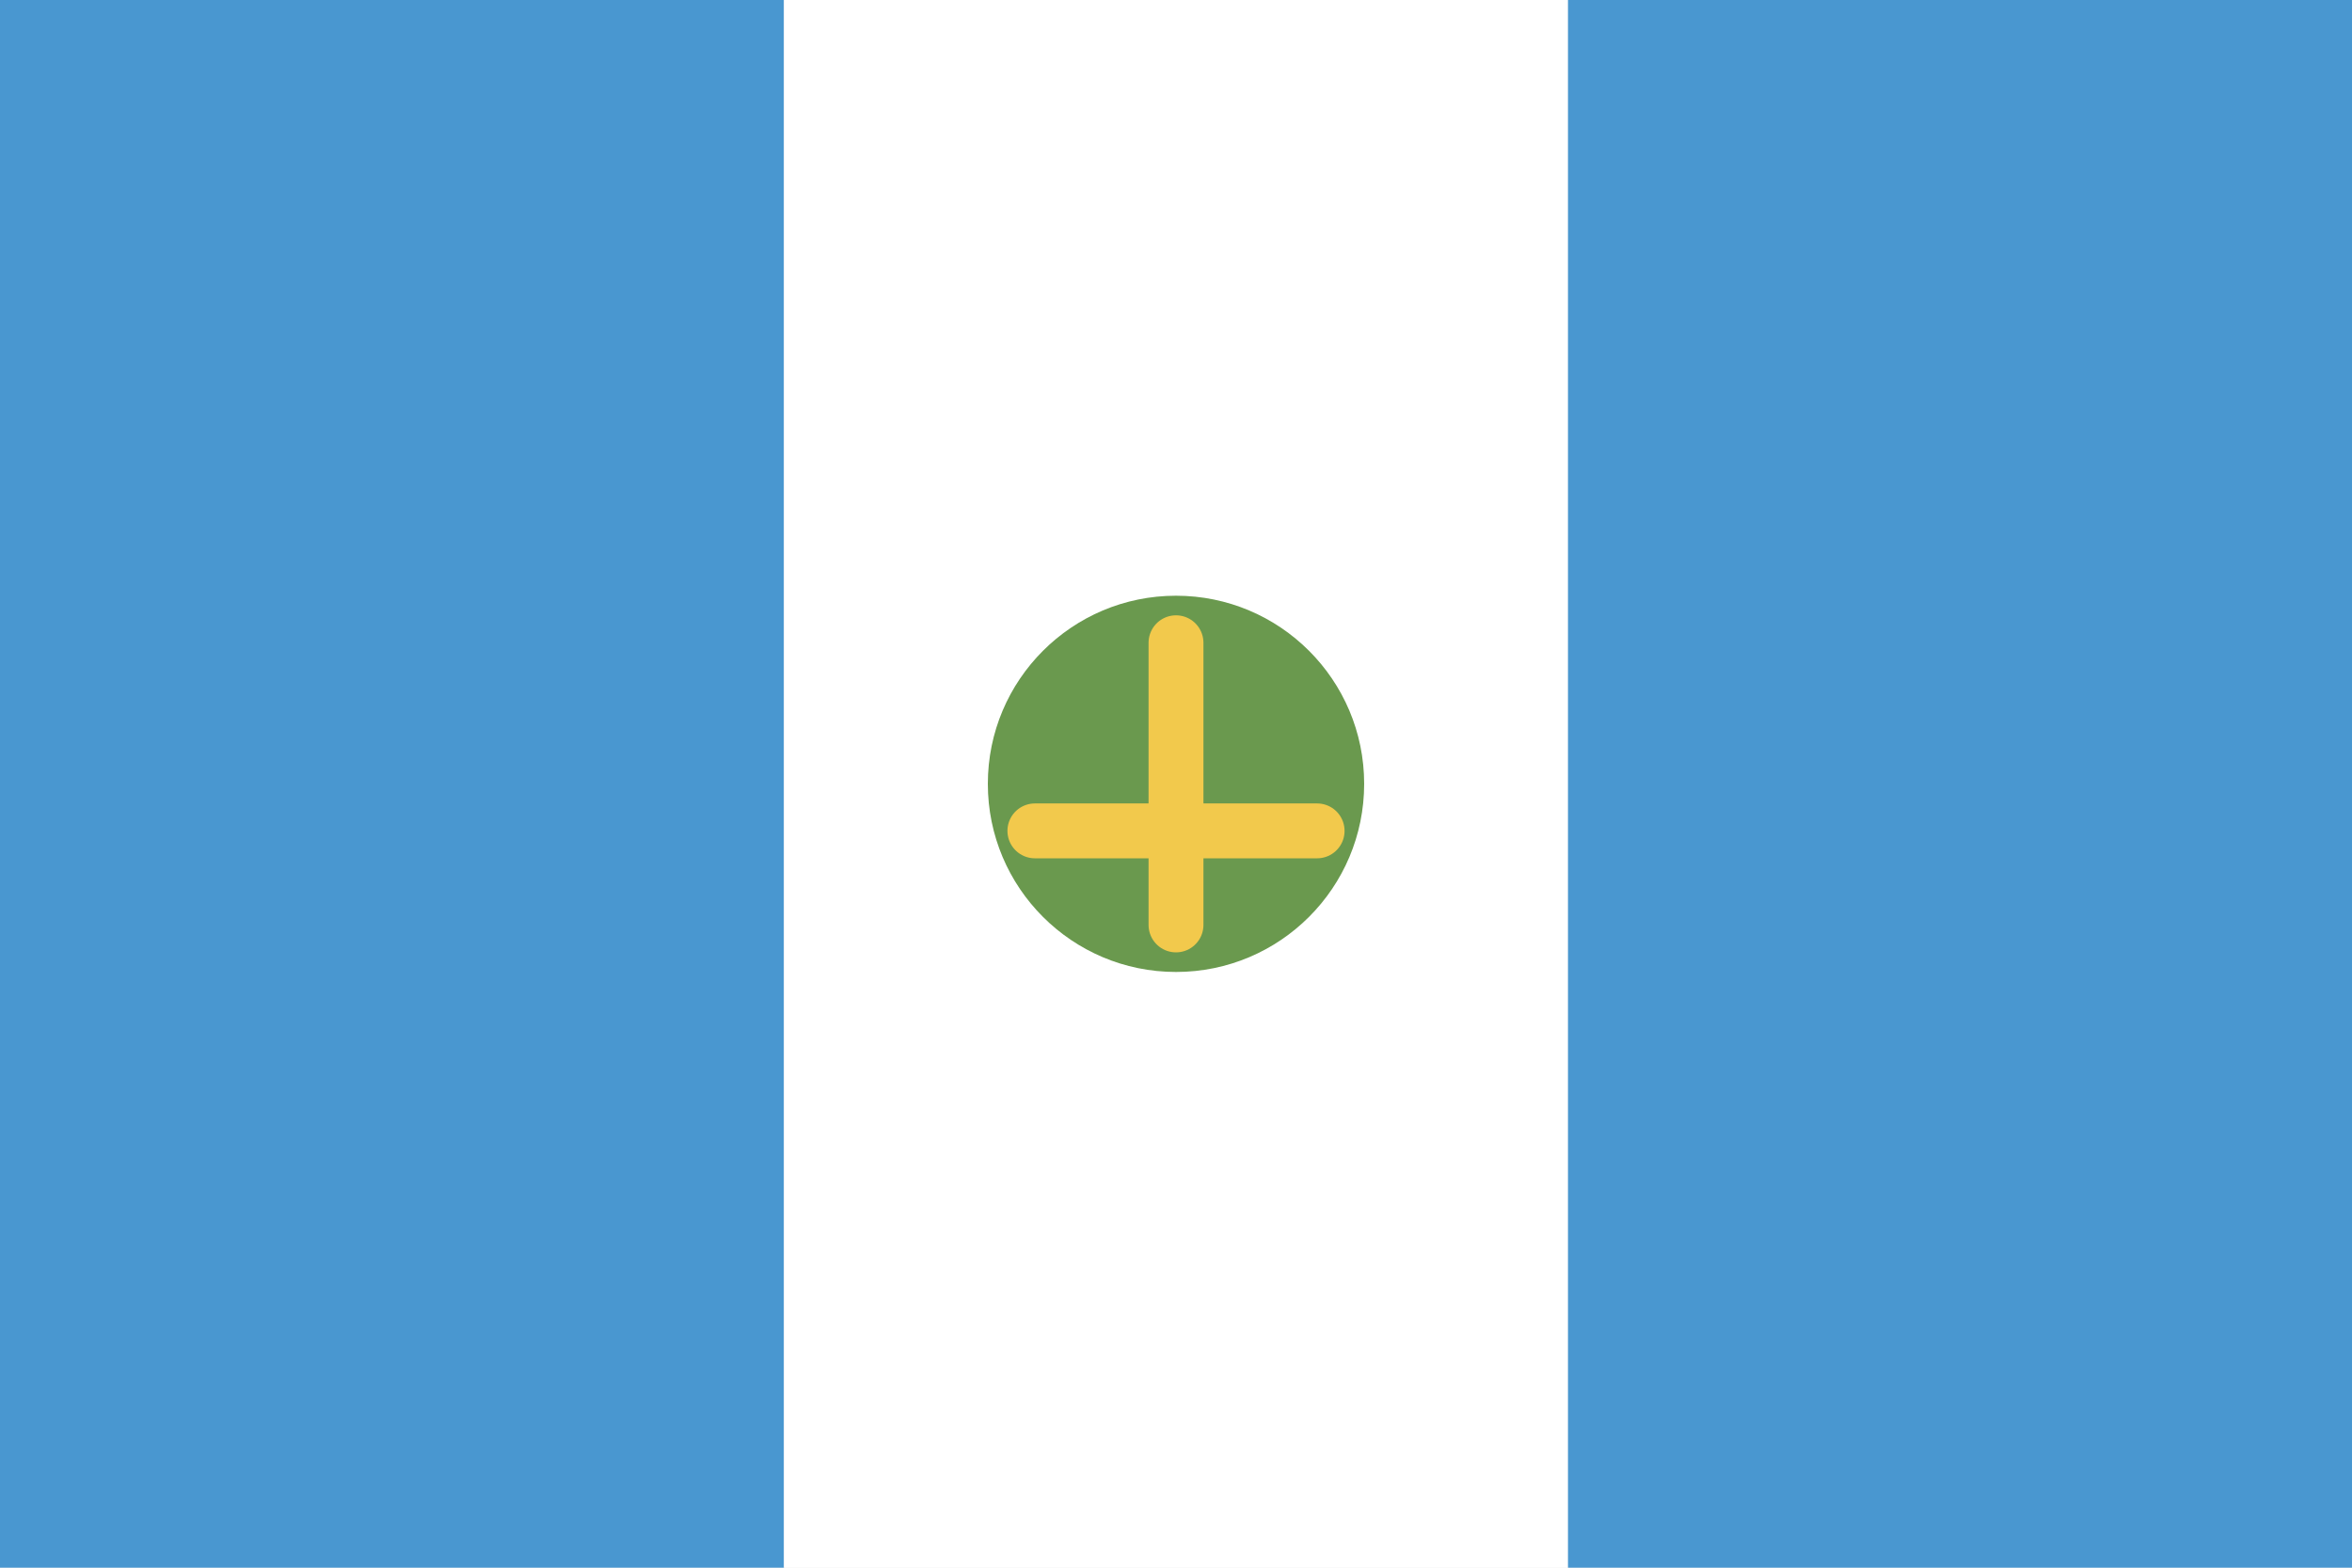
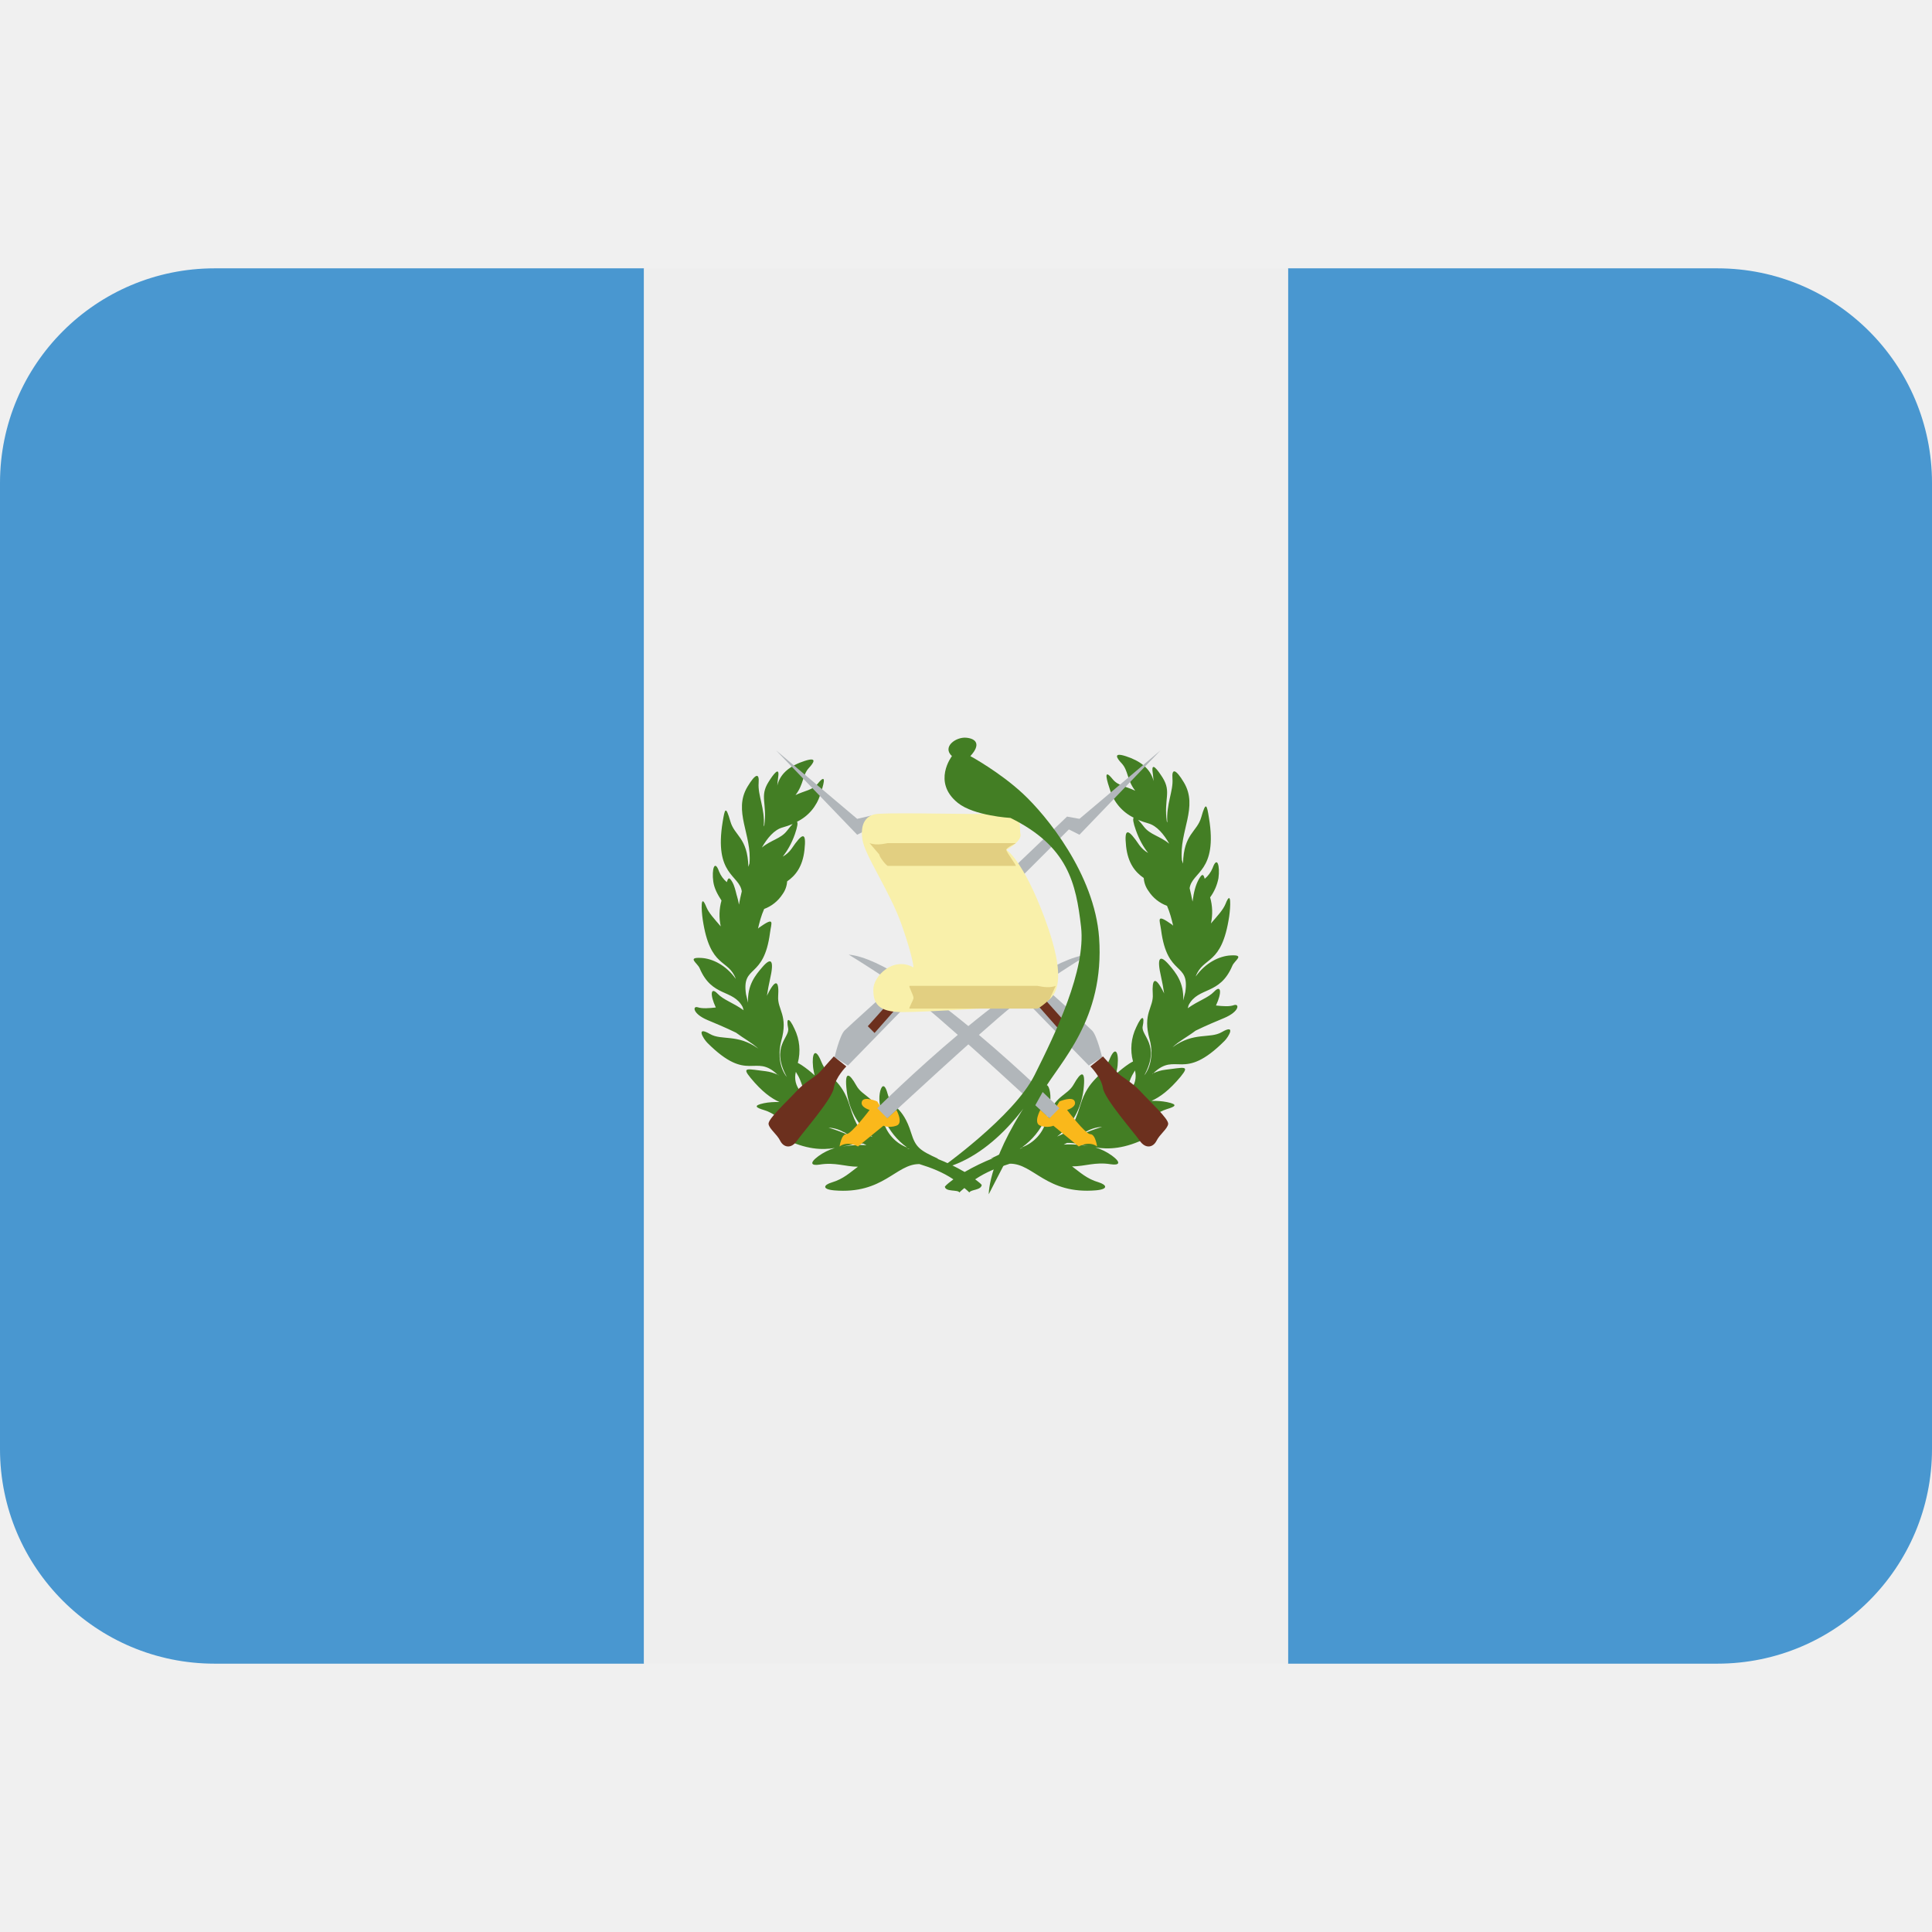
- <svg xmlns="http://www.w3.org/2000/svg" viewBox="0 0 30 20" role="img">
-   <rect width="10" height="20" fill="#4997d0" />
-   <rect x="10" width="10" height="20" fill="#fff" />
-   <rect x="20" width="10" height="20" fill="#4997d0" />
-   <circle cx="15" cy="10" r="2.4" fill="#6a994e" />
-   <path d="M13.2 10.6h3.6M15 8.2v3.6" stroke="#f2c94c" stroke-width=".7" stroke-linecap="round" />
+ <svg xmlns="http://www.w3.org/2000/svg" width="800px" height="800px" viewBox="0 0 36 36" aria-hidden="true" role="img" class="iconify iconify--twemoji" preserveAspectRatio="xMidYMid meet">
+   <path fill="#4997D0" d="M32 5h-8v26h8a4 4 0 0 0 4-4V9a4 4 0 0 0-4-4zM4 5a4 4 0 0 0-4 4v18a4 4 0 0 0 4 4h8V5H4z" />
+   <path fill="#EEE" d="M12 5h12v26H12z" />
+   <path fill="#437E24" d="M22.658 18.736c.113-.242.097-.396-.034-.259c-.115.12-.283.162-.492.31l.017-.059c.183-.346.579-.179.813-.731c.041-.102.25-.211-.035-.194c-.204.012-.461.133-.647.393c.142-.386.484-.189.624-1.119c.025-.171.045-.52-.068-.234c-.046.114-.156.228-.272.364a.992.992 0 0 0-.015-.486a.883.883 0 0 0 .155-.357c.031-.227-.023-.428-.109-.189a.511.511 0 0 1-.147.2c-.022-.08-.043-.108-.105 0c-.065.112-.1.255-.12.414l-.002.01c-.015-.084-.035-.167-.054-.249c.046-.312.527-.303.36-1.311c-.039-.244-.057-.315-.143-.012c-.08.281-.328.304-.34.866l-.021-.065c-.055-.539.314-.99.035-1.452c-.148-.246-.227-.268-.211-.068c.019.233-.121.48-.095.819l-.01-.022c-.059-.417.091-.543-.078-.814c-.088-.138-.219-.32-.185-.092c.007.046.011.1.016.156c-.054-.236-.258-.381-.516-.464c-.244-.079-.17.037-.08.131c.128.137.095.305.254.512c-.172-.083-.321-.091-.42-.215c-.195-.241-.094.067-.047.206a.85.85 0 0 0 .438.511c-.018.02-.01.09.042.236c.064.18.143.314.228.422a.52.52 0 0 1-.165-.148c-.205-.303-.285-.337-.246.024c.035.313.168.48.329.59a.463.463 0 0 0 .089.243a.697.697 0 0 0 .345.276c.055.128.085.247.114.37c-.007-.005-.012-.014-.02-.019c-.307-.217-.23-.092-.205.097c.115.891.537.585.451 1.16a3.51 3.51 0 0 1-.038.155c.015-.331-.138-.518-.264-.664c-.174-.201-.234-.143-.148.229c.02.087.04.195.057.309l-.004-.012c-.174-.351-.225-.25-.209.017c.02.257-.197.359-.057.852c.042.144.063.421-.077.633l-.024.032c.308-.569-.064-.739-.03-.911c.041-.195-.01-.229-.119.012a.918.918 0 0 0-.061.64c-.023.013-.04.02-.07.04a2.053 2.053 0 0 0-.246.194c.009-.054.024-.106.029-.16c.025-.255-.045-.38-.154-.104c-.137.339-.383.332-.539.841c-.123.411-.214.494-.405.575l-.028.012c.289-.224.448-.525.491-.875c.045-.388-.051-.332-.182-.098c-.125.225-.363.192-.514.683a.724.724 0 0 1-.45.491c.395-.281.568-.745.522-1.023c-.021-.138-.086-.223-.148.005c-.074.28-.279.212-.445.743c-.085.27-.159.325-.513.485l.052-.01a4.034 4.034 0 0 0-.537.26a3.692 3.692 0 0 0-.517-.249l.029.005c-.35-.159-.424-.213-.508-.48c-.162-.525-.367-.457-.44-.733c-.06-.227-.124-.143-.146-.007c-.046.274.125.731.511 1.009a.721.721 0 0 1-.441-.483c-.148-.485-.383-.452-.507-.674c-.129-.232-.225-.287-.179.096c.041.345.198.643.483.864l-.06-.025c-.165-.078-.251-.173-.367-.554c-.152-.504-.396-.496-.532-.83c-.11-.272-.177-.15-.151.102c.005.054.019.106.029.159a1.909 1.909 0 0 0-.243-.192c-.03-.02-.047-.027-.07-.04a.913.913 0 0 0-.061-.634c-.108-.236-.158-.203-.119-.012c.035.173-.335.34-.024.908l-.023-.03c-.146-.211-.123-.489-.083-.635c.139-.486-.074-.587-.056-.841c.018-.265-.034-.364-.205-.017l-.005.014c.017-.114.037-.221.057-.307c.085-.368.023-.425-.146-.226c-.125.145-.277.33-.262.657a3.556 3.556 0 0 1-.038-.156c-.084-.566.332-.266.447-1.146c.024-.187.101-.311-.204-.096c-.008.005-.013.014-.02.019c.029-.122.059-.24.115-.367a.693.693 0 0 0 .341-.273a.452.452 0 0 0 .087-.241c.158-.109.289-.275.323-.584c.04-.355-.039-.322-.241-.023a.517.517 0 0 1-.163.146c.083-.107.162-.238.225-.416c.05-.144.058-.214.04-.234a.835.835 0 0 0 .433-.506c.047-.138.146-.441-.046-.204c-.099.123-.245.131-.415.213c.158-.204.125-.371.251-.507c.088-.094.163-.208-.078-.13c-.257.082-.458.226-.512.459c.005-.055.009-.109.016-.154c.034-.226-.097-.045-.181.09c-.168.268-.022.393-.077.803l-.011.025c.026-.336-.113-.58-.095-.811c.016-.197-.061-.175-.207.068c-.275.455.087.9.036 1.431l-.02.063c-.015-.551-.26-.573-.337-.851c-.086-.3-.102-.229-.142.012c-.164.996.312.987.356 1.296a5.163 5.163 0 0 0-.053.247l-.003-.014c-.007-.054-.022-.099-.034-.147l-.004-.011c-.022-.087-.042-.177-.081-.246c-.061-.107-.081-.079-.103 0a.503.503 0 0 1-.145-.198c-.084-.237-.139-.038-.108.187c.018.13.082.243.153.353a.99.99 0 0 0-.014.482c-.115-.135-.223-.248-.268-.361c-.113-.282-.093.062-.068.232c.138.922.477.724.617 1.108c-.184-.259-.437-.379-.64-.391c-.282-.017-.076.092-.034.192c.231.547.621.382.802.723l.017.059c-.207-.147-.371-.189-.485-.308c-.13-.135-.145.018-.033.257c-.122.014-.252.024-.334-.003c-.102-.034-.102.119.181.238c.129.054.333.138.529.234c.145.109.29.183.415.297c-.389-.28-.682-.145-.9-.272c-.271-.157-.124.089-.049.164c.764.765.884.187 1.307.593a.74.74 0 0 0-.217-.063c-.339-.039-.46-.089-.283.125c.211.256.384.38.536.448c-.1-.001-.197.004-.286.022c-.218.046-.143.086.004.13c.18.054.294.18.494.262h-.002c-.328.102-.384.14-.135.263c.425.213.722.219.958.18a1.035 1.035 0 0 0-.305.151c-.18.133-.131.183.023.158c.291-.047.472.04.712.04c-.146.107-.268.228-.487.293c-.147.044-.195.126.045.148c.917.078 1.15-.496 1.588-.49c.224.069.434.151.633.284c-.06.046-.124.093-.159.136c.011.103.247.052.271.109c.03-.032.062-.055.093-.083c.031.028.062.051.093.083c.023-.057.219-.039.23-.141c-.027-.034-.08-.069-.122-.104c.204-.137.417-.22.646-.291c.443-.006.679.575 1.606.496c.242-.022.195-.105.047-.15c-.222-.065-.346-.188-.494-.296c.243.001.427-.087.721-.04c.156.024.205-.026.022-.161a1.044 1.044 0 0 0-.308-.153c.239.039.54.034.97-.182c.252-.124.195-.163-.135-.266h-.002c.202-.083.317-.21.498-.265c.15-.045.225-.085.004-.131a1.344 1.344 0 0 0-.289-.023c.154-.069.33-.195.545-.454c.176-.217.055-.165-.287-.126a.72.72 0 0 0-.224.065c.431-.415.55.174 1.326-.602c.074-.073.223-.324-.051-.164c-.221.129-.52-.011-.919.283c.129-.121.281-.196.431-.31c.197-.097.402-.181.533-.236c.287-.121.287-.274.182-.24c-.081.031-.211.021-.335.007zm-6.94 2.353l.105.066a3.257 3.257 0 0 0-.385-.143a.614.614 0 0 1 .29.088l-.01-.011zm1.23.324l-.053-.016l.037.006l.016.01zm-2.118-1.441c.009.014.011.022.021.038c.086.134.1.272.183.435a3.865 3.865 0 0 1-.116-.107a.396.396 0 0 1-.088-.366zm-.165-4.493c-.112.149-.297.172-.469.314c.099-.172.228-.333.39-.376c.063-.017.124-.039.184-.063c-.029.031-.063.07-.105.125zm-.17 4.54l.016.018l-.012-.007l-.004-.011zm1.136 1.362c.172-.035.315-.08.455-.072l.059.03a1.73 1.73 0 0 0-.514.042zm5.937-6.252s-.001 0 0 0c-.001 0 0 0 0 0zm-.253.275a1.296 1.296 0 0 0-.108-.127c.06.025.122.046.186.064c.164.044.295.207.394.38c-.173-.143-.359-.167-.472-.317zm-.779 5.594a3.313 3.313 0 0 0-.388.143l.098-.062l-.005.006a.646.646 0 0 1 .295-.087zm.59-1.013l.022-.039a.399.399 0 0 1-.088.369a2.48 2.48 0 0 1-.12.11c.085-.165.099-.304.186-.44zm-2.104 1.409l.042-.007l-.061.019a.1.1 0 0 0 .019-.012zm.798-.066l.062-.031c.146-.007.294.042.476.077a1.813 1.813 0 0 0-.538-.046zm1.65-1.314l.015-.018l-.003.01c-.005.002-.008.006-.012.008z" />
+   <path fill="#B1B6BA" d="M16.595 18.422s-.763.686-.857.779c-.093.093-.187.499-.187.499l.249.155l1.107-1.137l-.312-.296z" />
+   <path fill="#6C301E" d="M15.536 19.685l.234.186s-.203.202-.234.405s-.577.825-.686.981c-.109.157-.25.124-.312 0c-.061-.124-.201-.218-.217-.311c-.017-.093.343-.421.514-.607c.17-.188.357-.265.451-.373c.094-.111.25-.281.25-.281zm1.107-1.092l-.473.529l.126.126l.455-.515z" />
+   <path fill="#B1B6BA" d="M14.46 13.981l1.512 1.573l.374-.187l-.117-.169l-.257.06z" />
+   <path fill="#FAB81B" d="M16.346 20.524l.187.313l.17-.157s.138.25 0 .296c-.139.048-.242 0-.242 0l-.474.387s-.187-.113-.343 0c0 0 .032-.229.126-.229c.093 0 .434-.452.434-.452s-.181-.051-.144-.157c.037-.108.286-.001.286-.001z" />
+   <path fill="#B1B6BA" d="M16.346 20.65s2.773-2.758 3.927-2.862c0 0-.873.531-1.418.967c-.546.437-2.321 2.083-2.321 2.083l-.188-.188z" />
+   <path fill="#B1B6BA" d="M19.493 18.422s.764.686.855.779c.094.093.188.499.188.499l-.248.155l-1.107-1.137l.312-.296z" />
+   <path fill="#6C301E" d="M20.552 19.685l-.234.186s.203.202.234.405s.578.825.686.981c.109.157.25.124.312 0s.201-.218.217-.311c.018-.093-.344-.421-.514-.607c-.17-.188-.357-.265-.451-.373c-.094-.111-.25-.281-.25-.281zm-1.108-1.092l.473.529l-.125.126l-.455-.515z" />
+   <path fill="#B1B6BA" d="M18.785 16.264l-.176.498l1.505-1.504l-.231-.042z" />
+   <path fill="#B1B6BA" d="M21.626 13.981l-1.512 1.573l-.373-.187l.373-.109z" />
+   <path fill="#FAB81B" d="M19.741 20.524l-.185.313l-.17-.157s-.139.25 0 .296c.137.048.242 0 .242 0l.473.387s.188-.113.342 0c0 0-.031-.229-.125-.229s-.434-.452-.434-.452s.18-.051.143-.157c-.036-.108-.286-.001-.286-.001z" />
+   <path fill="#B1B6BA" d="M19.741 20.65s-2.773-2.758-3.926-2.862c0 0 .874.531 1.418.967c.546.437 2.322 2.083 2.322 2.083l.186-.188z" />
+   <path fill="#F9F0AA" d="M16.367 15.164c.453-.026 1.76.016 2.244 0c.482-.015.373.234.404.375c.031.14-.263.296-.263.296s.31.187.716 1.278c.404 1.091.31 1.588-.234 1.621c-.544.031-1.947.125-2.416.125c-.467 0-.545-.171-.545-.421c0-.249.374-.624.748-.411c0 0 0-.166-.218-.789s-.686-1.293-.732-1.589c-.048-.298.062-.471.296-.485z" />
+   <path fill="#437E24" d="M17.738 14.089c-.187-.172.073-.359.263-.343c.188.016.282.124.08.343c0 0 .546.296.981.701c.436.405 1.332 1.498 1.418 2.68c.109 1.527-.732 2.321-1.045 2.866c-.311.546-1.011 1.917-1.011 1.917s-.016-.701.904-1.979c0 0-.716 1.278-1.823 1.512c0 0 1.385-.976 1.774-1.756c.389-.778.957-1.949.865-2.759c-.094-.811-.24-1.499-1.315-2.03c0 0-.681-.038-.981-.28c-.484-.389-.11-.872-.11-.872z" />
+   <path fill="#E2CF81" d="M18.751 15.835c0 .047.202.3.175.3h-2.381c-.026 0-.16-.165-.16-.212l-.182-.213c.142.055.315 0 .341 0h2.38c.028 0-.173.077-.173.125zm-1.729 2.758c0 .047-.1.201-.073.201h2.381c.025 0 .245-.165.245-.212l.096-.212c-.142.055-.315 0-.341 0h-2.381c-.026 0 .073.175.073.223z" />
</svg>
